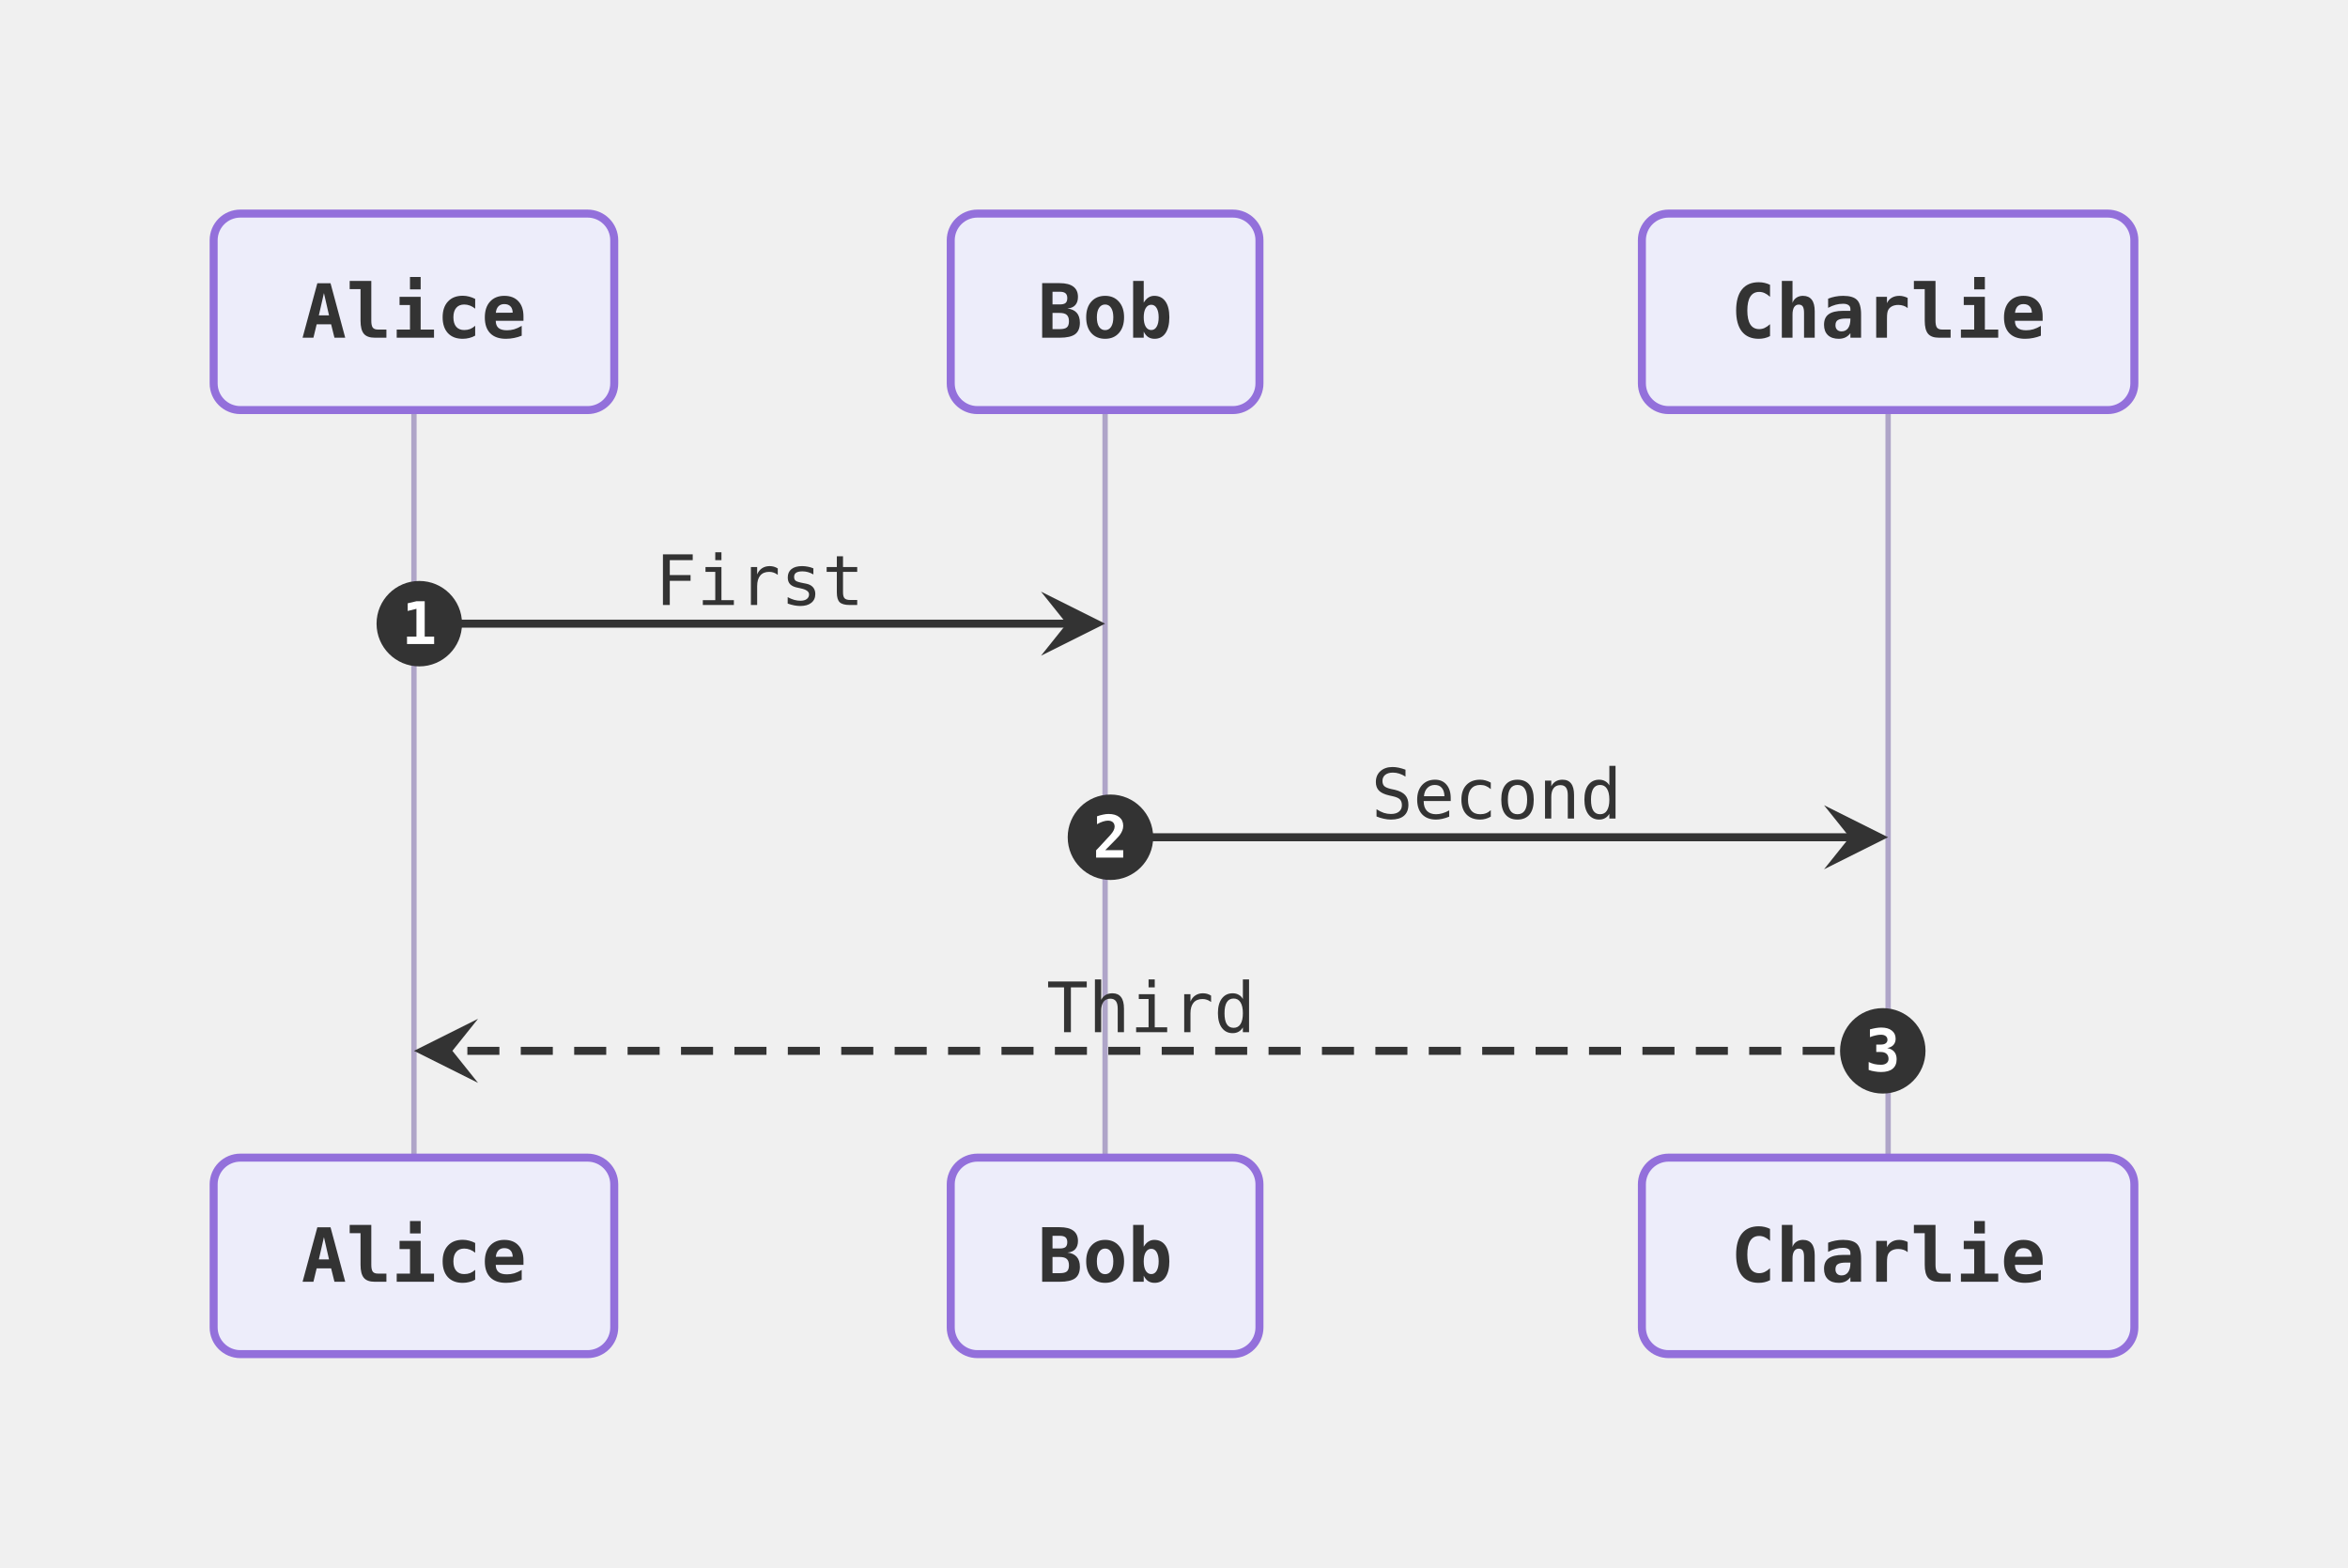
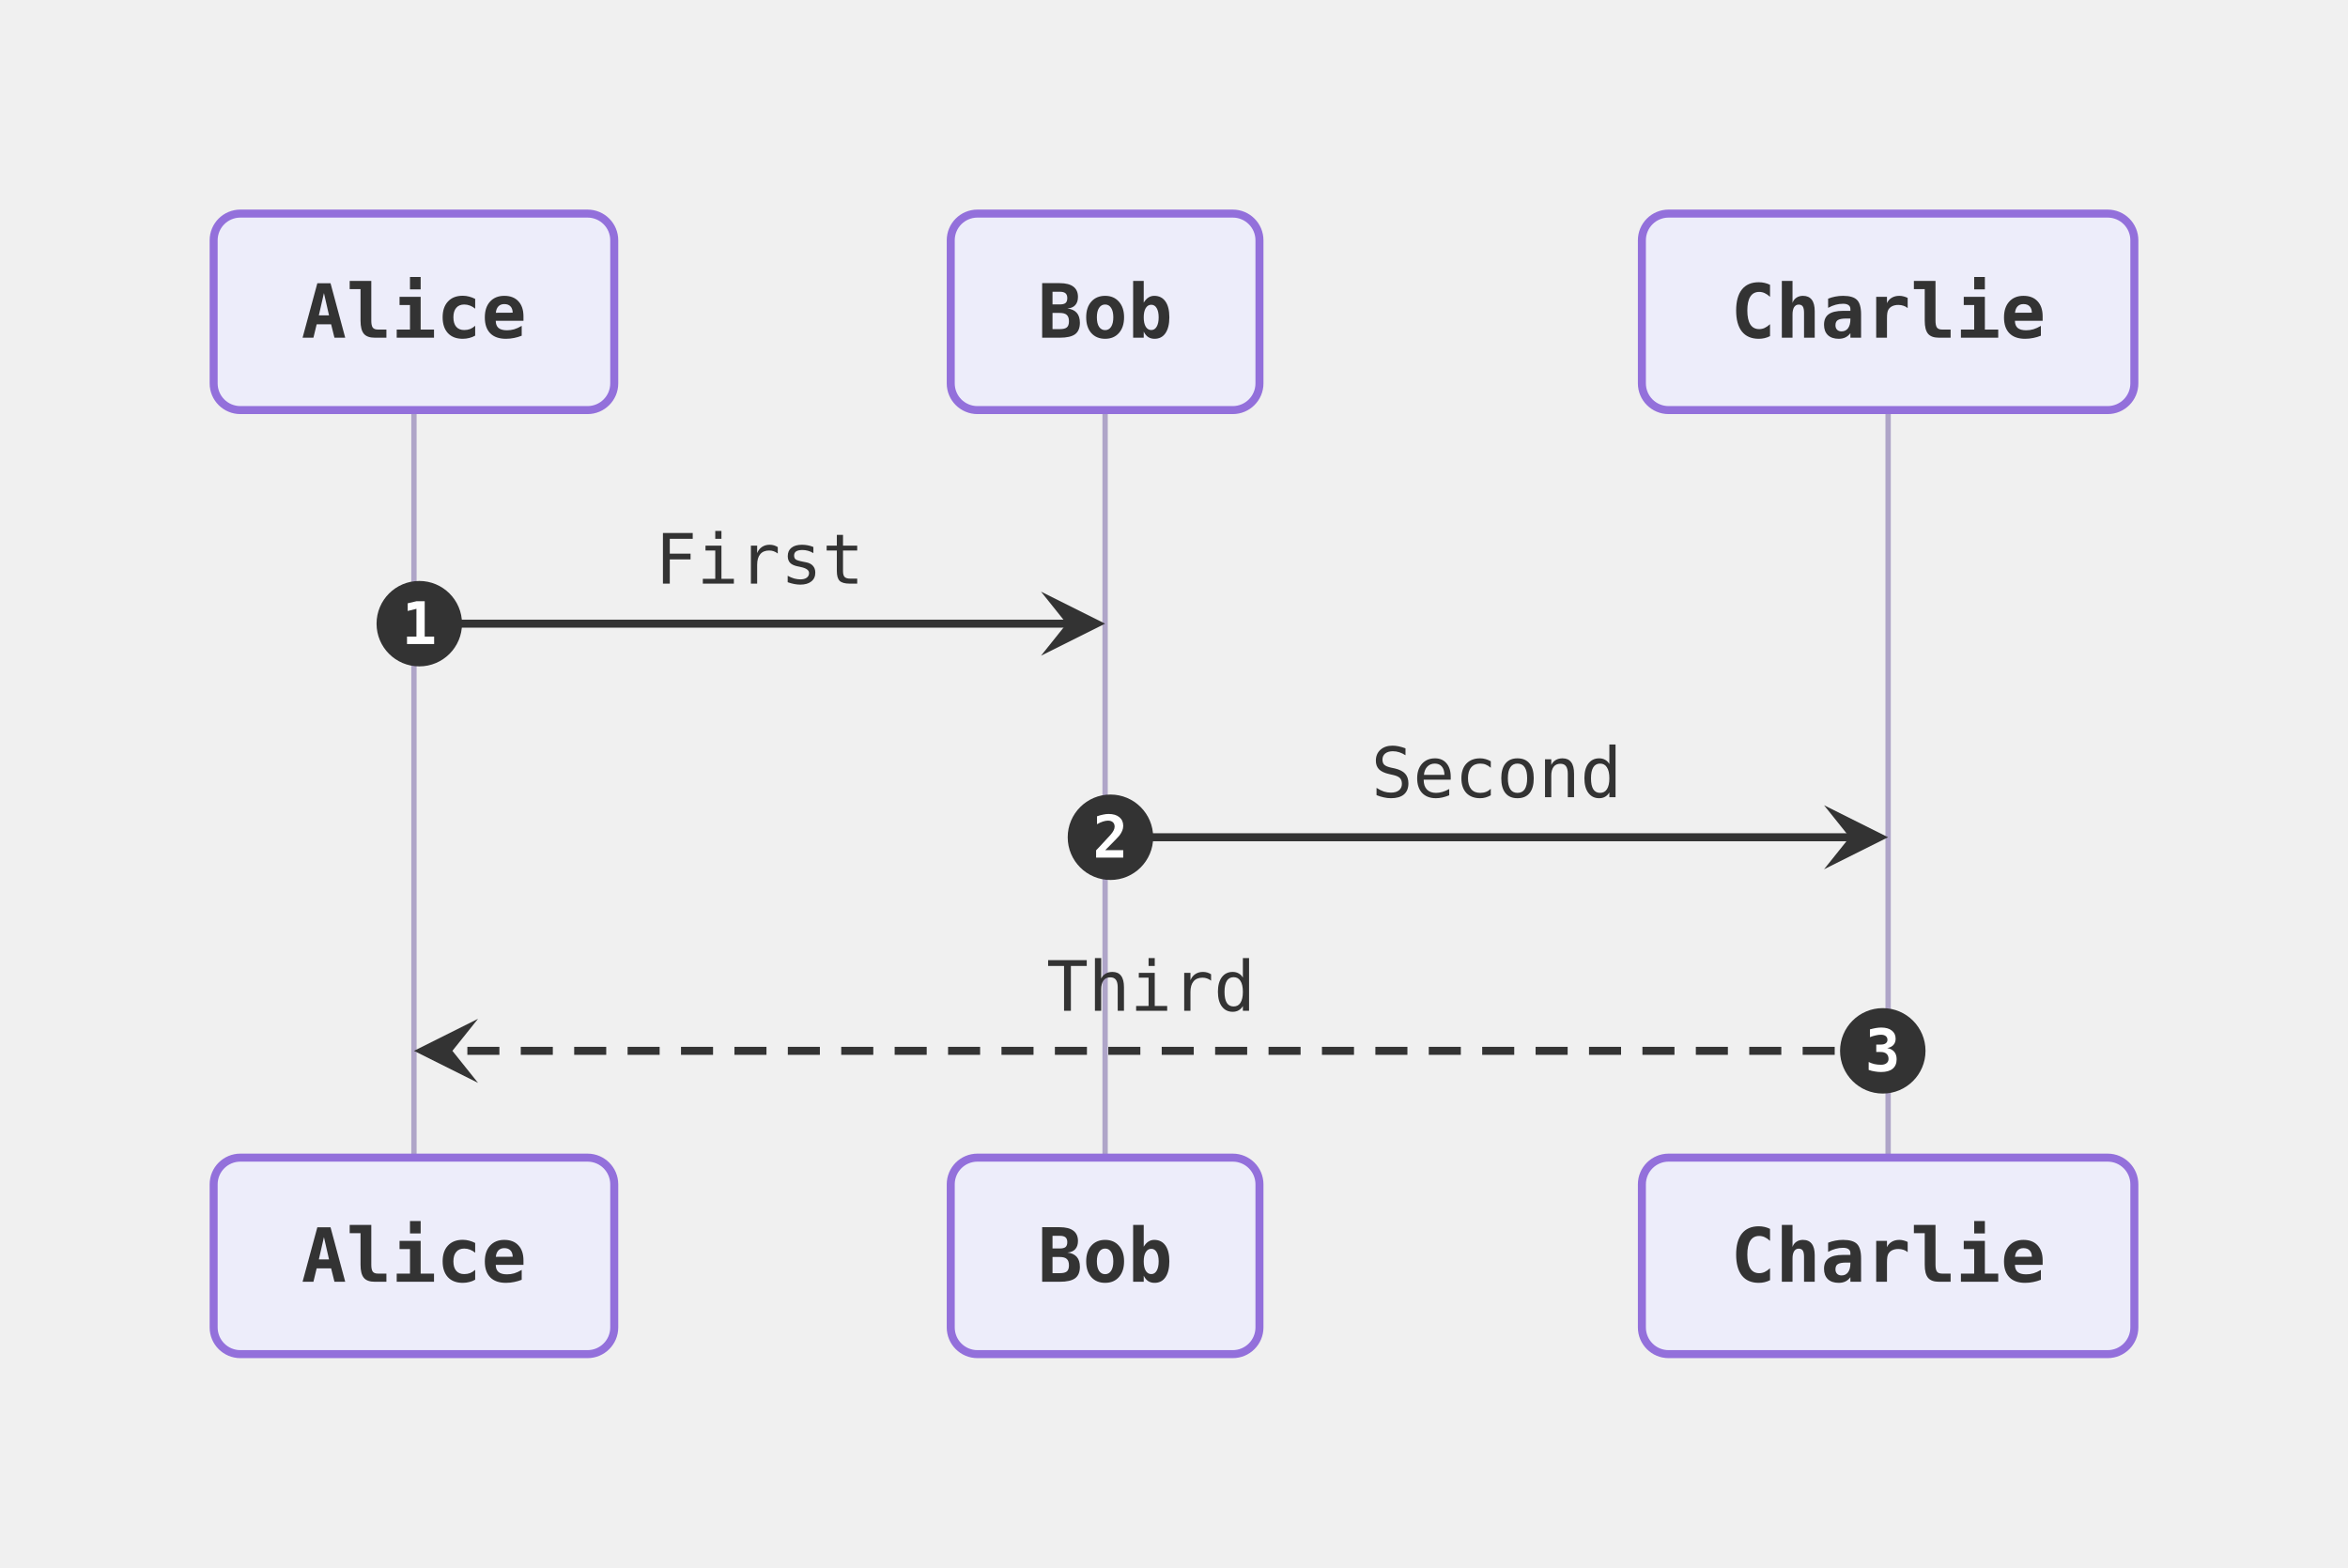
<svg xmlns="http://www.w3.org/2000/svg" viewBox="0 0 439.6 293.6" width="439.6" height="293.6">
  <defs>
    <marker id="arrow-point-333333" viewBox="0 0 10 10" refX="8" refY="5" markerWidth="8" markerHeight="8" orient="auto-start-reverse">
      <path d="M10 5 L0 10 L4 5 L0 0 Z" fill="#333333" />
    </marker>
  </defs>
  <g transform="translate(20, 20)">
    <path d="M57.5 56.8 L57.5 196.8" fill="none" stroke="#afa5c8" stroke-width="1" />
    <path d="M186.9 56.8 L186.9 196.8" fill="none" stroke="#afa5c8" stroke-width="1" />
    <path d="M333.5 56.8 L333.5 196.8" fill="none" stroke="#afa5c8" stroke-width="1" />
    <path d="M57.5 96.8 L184.5 96.8" fill="none" stroke="#333333" stroke-width="1.5" marker-end="url(#arrow-point-333333)" />
-     <text x="122.2" y="88.8" text-anchor="middle" dominant-baseline="central" font-size="13px" font-family="'Intel One Mono', 'SF Mono', 'Cascadia Code', 'JetBrains Mono', 'Fira Code', 'Consolas', 'Menlo', monospace" fill="#333333">First</text>
+     <text x="122.2" y="84.8" text-anchor="middle" dominant-baseline="central" font-size="13px" font-family="'Intel One Mono', 'SF Mono', 'Cascadia Code', 'JetBrains Mono', 'Fira Code', 'Consolas', 'Menlo', monospace" fill="#333333">First</text>
    <circle cx="58.5" cy="96.8" r="8" fill="#333333" />
    <text x="58.5" y="96.8" text-anchor="middle" dominant-baseline="central" font-size="11px" font-family="'Intel One Mono', 'SF Mono', 'Cascadia Code', 'JetBrains Mono', 'Fira Code', 'Consolas', 'Menlo', monospace" fill="#ffffff" font-weight="bold">1</text>
    <path d="M186.9 136.8 L331.1 136.8" fill="none" stroke="#333333" stroke-width="1.5" marker-end="url(#arrow-point-333333)" />
-     <text x="260.2" y="128.8" text-anchor="middle" dominant-baseline="central" font-size="13px" font-family="'Intel One Mono', 'SF Mono', 'Cascadia Code', 'JetBrains Mono', 'Fira Code', 'Consolas', 'Menlo', monospace" fill="#333333">Second</text>
+     <text x="260.2" y="124.8" text-anchor="middle" dominant-baseline="central" font-size="13px" font-family="'Intel One Mono', 'SF Mono', 'Cascadia Code', 'JetBrains Mono', 'Fira Code', 'Consolas', 'Menlo', monospace" fill="#333333">Second</text>
    <circle cx="187.9" cy="136.8" r="8" fill="#333333" />
    <text x="187.9" y="136.8" text-anchor="middle" dominant-baseline="central" font-size="11px" font-family="'Intel One Mono', 'SF Mono', 'Cascadia Code', 'JetBrains Mono', 'Fira Code', 'Consolas', 'Menlo', monospace" fill="#ffffff" font-weight="bold">2</text>
    <path d="M333.5 176.8 L59.9 176.8" fill="none" stroke="#333333" stroke-width="1.5" stroke-dasharray="6 4" marker-end="url(#arrow-point-333333)" />
-     <text x="195.5" y="168.8" text-anchor="middle" dominant-baseline="central" font-size="13px" font-family="'Intel One Mono', 'SF Mono', 'Cascadia Code', 'JetBrains Mono', 'Fira Code', 'Consolas', 'Menlo', monospace" fill="#333333">Third</text>
+     <text x="195.5" y="164.8" text-anchor="middle" dominant-baseline="central" font-size="13px" font-family="'Intel One Mono', 'SF Mono', 'Cascadia Code', 'JetBrains Mono', 'Fira Code', 'Consolas', 'Menlo', monospace" fill="#333333">Third</text>
    <circle cx="332.5" cy="176.8" r="8" fill="#333333" />
    <text x="332.5" y="176.8" text-anchor="middle" dominant-baseline="central" font-size="11px" font-family="'Intel One Mono', 'SF Mono', 'Cascadia Code', 'JetBrains Mono', 'Fira Code', 'Consolas', 'Menlo', monospace" fill="#ffffff" font-weight="bold">3</text>
    <rect x="20" y="20" width="75" height="36.8" rx="5" ry="5" fill="#ececffb2" stroke="#9370db" stroke-width="1.5" />
    <text x="57.5" y="38.4" text-anchor="middle" dominant-baseline="central" font-size="14px" font-family="'Intel One Mono', 'SF Mono', 'Cascadia Code', 'JetBrains Mono', 'Fira Code', 'Consolas', 'Menlo', monospace" fill="#333333" font-weight="bold">Alice</text>
    <rect x="158" y="20" width="57.8" height="36.8" rx="5" ry="5" fill="#ececffb2" stroke="#9370db" stroke-width="1.5" />
    <text x="186.9" y="38.4" text-anchor="middle" dominant-baseline="central" font-size="14px" font-family="'Intel One Mono', 'SF Mono', 'Cascadia Code', 'JetBrains Mono', 'Fira Code', 'Consolas', 'Menlo', monospace" fill="#333333" font-weight="bold">Bob</text>
    <rect x="287.4" y="20" width="92.2" height="36.8" rx="5" ry="5" fill="#ececffb2" stroke="#9370db" stroke-width="1.5" />
    <text x="333.5" y="38.4" text-anchor="middle" dominant-baseline="central" font-size="14px" font-family="'Intel One Mono', 'SF Mono', 'Cascadia Code', 'JetBrains Mono', 'Fira Code', 'Consolas', 'Menlo', monospace" fill="#333333" font-weight="bold">Charlie</text>
    <rect x="20" y="196.8" width="75" height="36.8" rx="5" ry="5" fill="#ececffb2" stroke="#9370db" stroke-width="1.5" />
    <text x="57.5" y="215.2" text-anchor="middle" dominant-baseline="central" font-size="14px" font-family="'Intel One Mono', 'SF Mono', 'Cascadia Code', 'JetBrains Mono', 'Fira Code', 'Consolas', 'Menlo', monospace" fill="#333333" font-weight="bold">Alice</text>
    <rect x="158" y="196.8" width="57.8" height="36.8" rx="5" ry="5" fill="#ececffb2" stroke="#9370db" stroke-width="1.5" />
    <text x="186.9" y="215.2" text-anchor="middle" dominant-baseline="central" font-size="14px" font-family="'Intel One Mono', 'SF Mono', 'Cascadia Code', 'JetBrains Mono', 'Fira Code', 'Consolas', 'Menlo', monospace" fill="#333333" font-weight="bold">Bob</text>
    <rect x="287.4" y="196.8" width="92.2" height="36.8" rx="5" ry="5" fill="#ececffb2" stroke="#9370db" stroke-width="1.5" />
    <text x="333.5" y="215.2" text-anchor="middle" dominant-baseline="central" font-size="14px" font-family="'Intel One Mono', 'SF Mono', 'Cascadia Code', 'JetBrains Mono', 'Fira Code', 'Consolas', 'Menlo', monospace" fill="#333333" font-weight="bold">Charlie</text>
  </g>
</svg>
